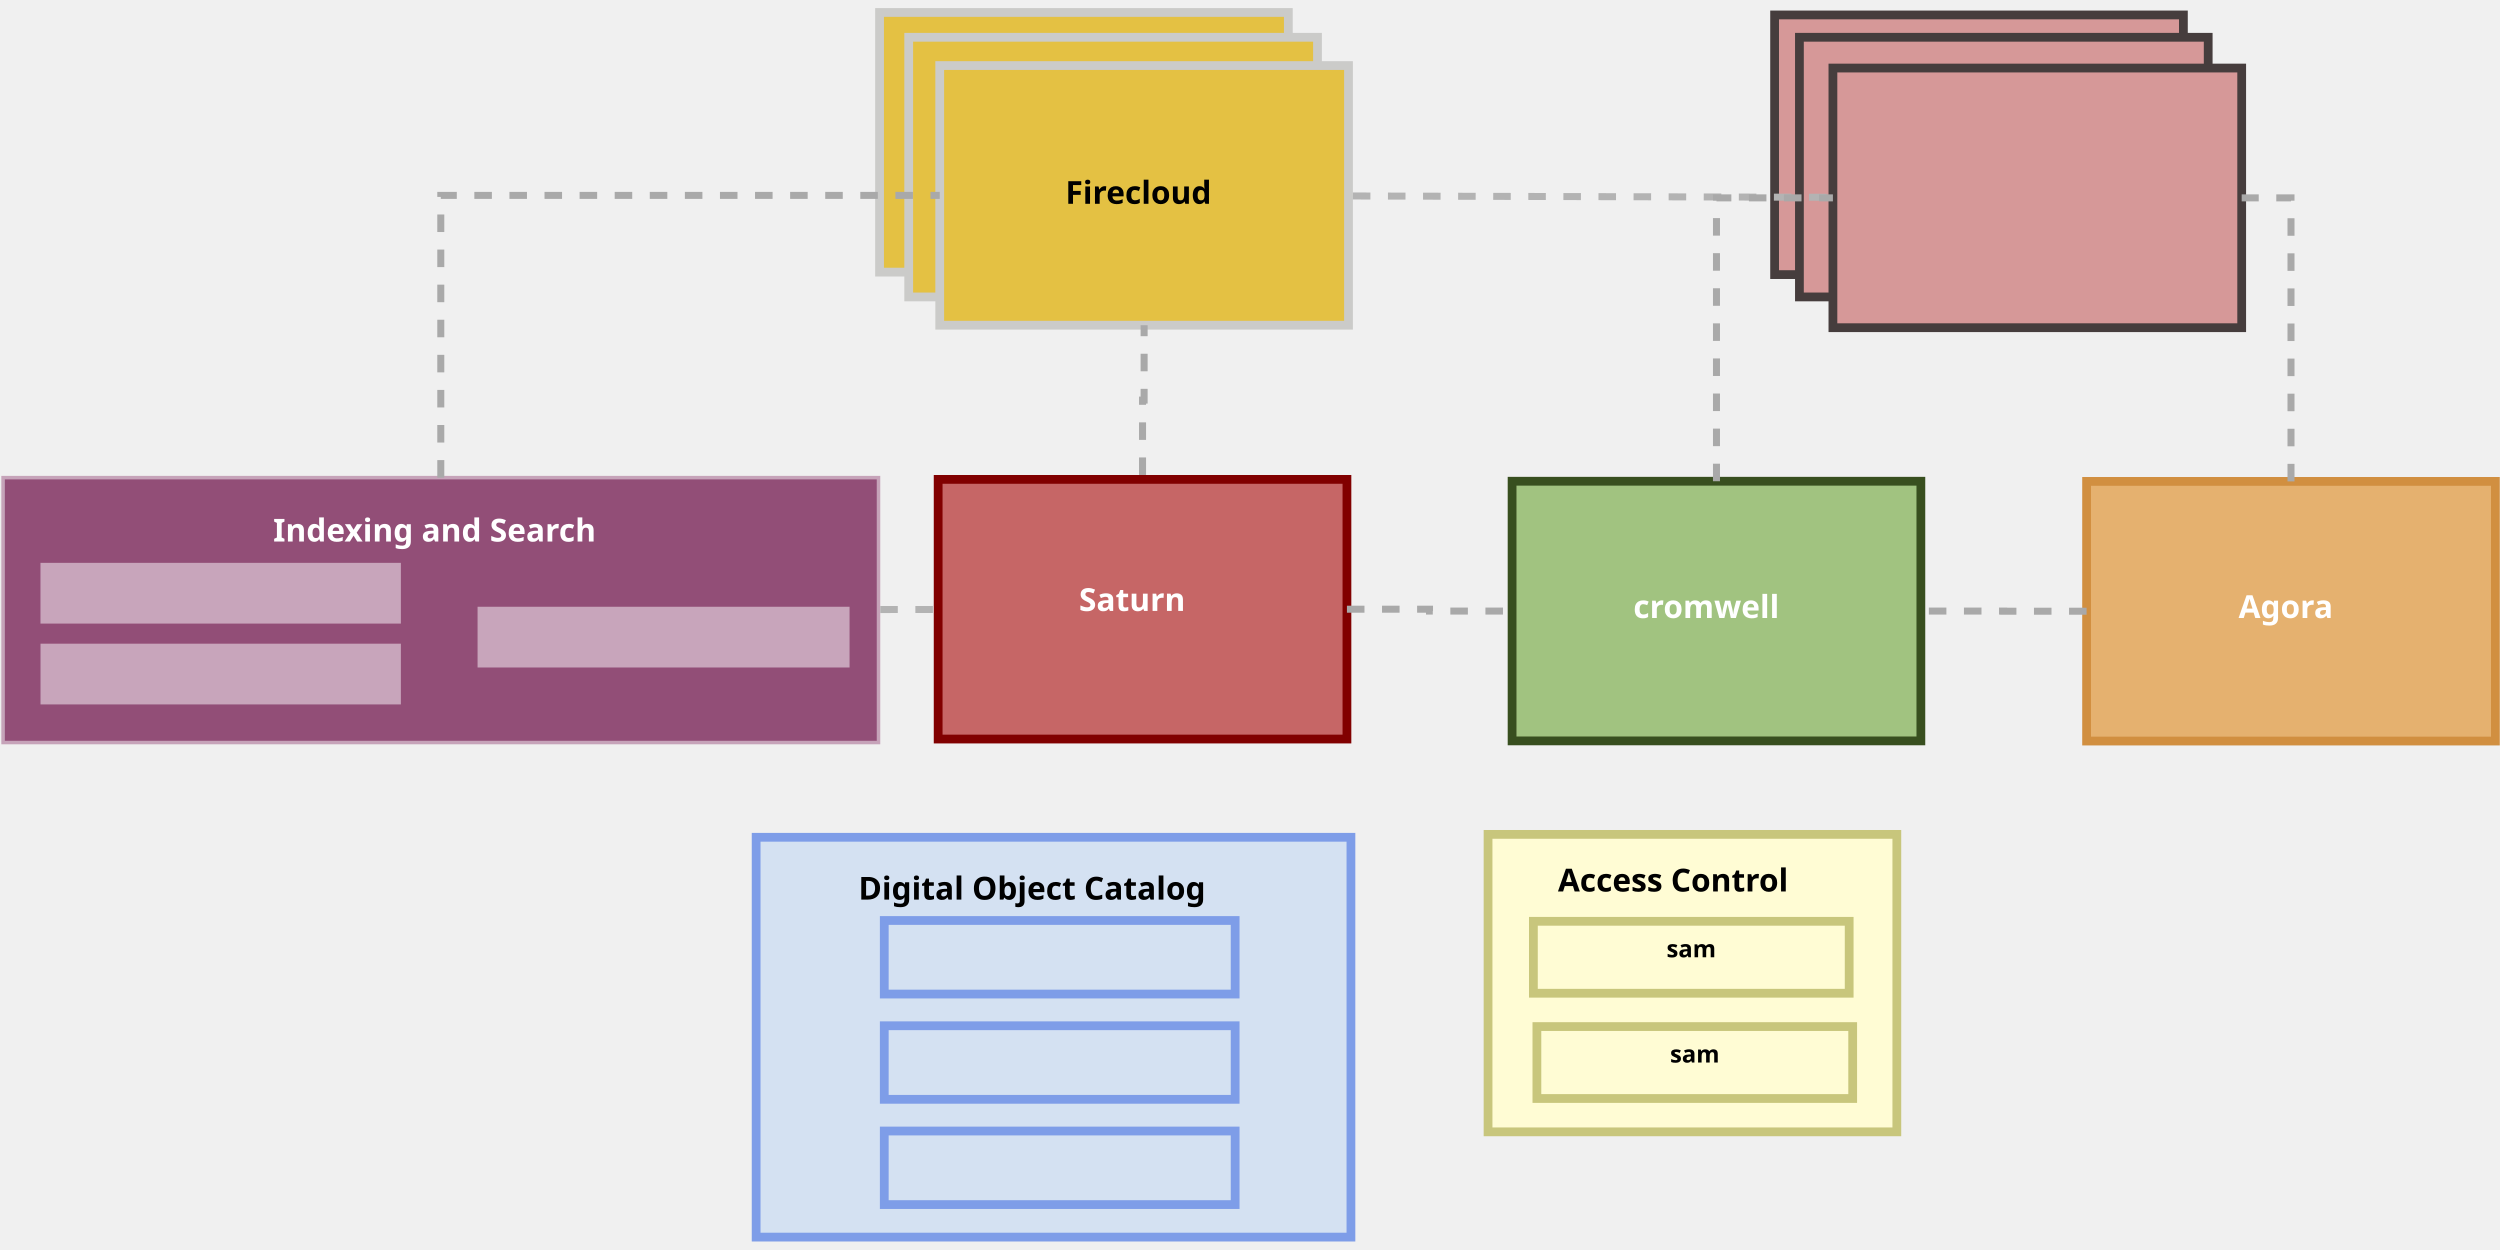
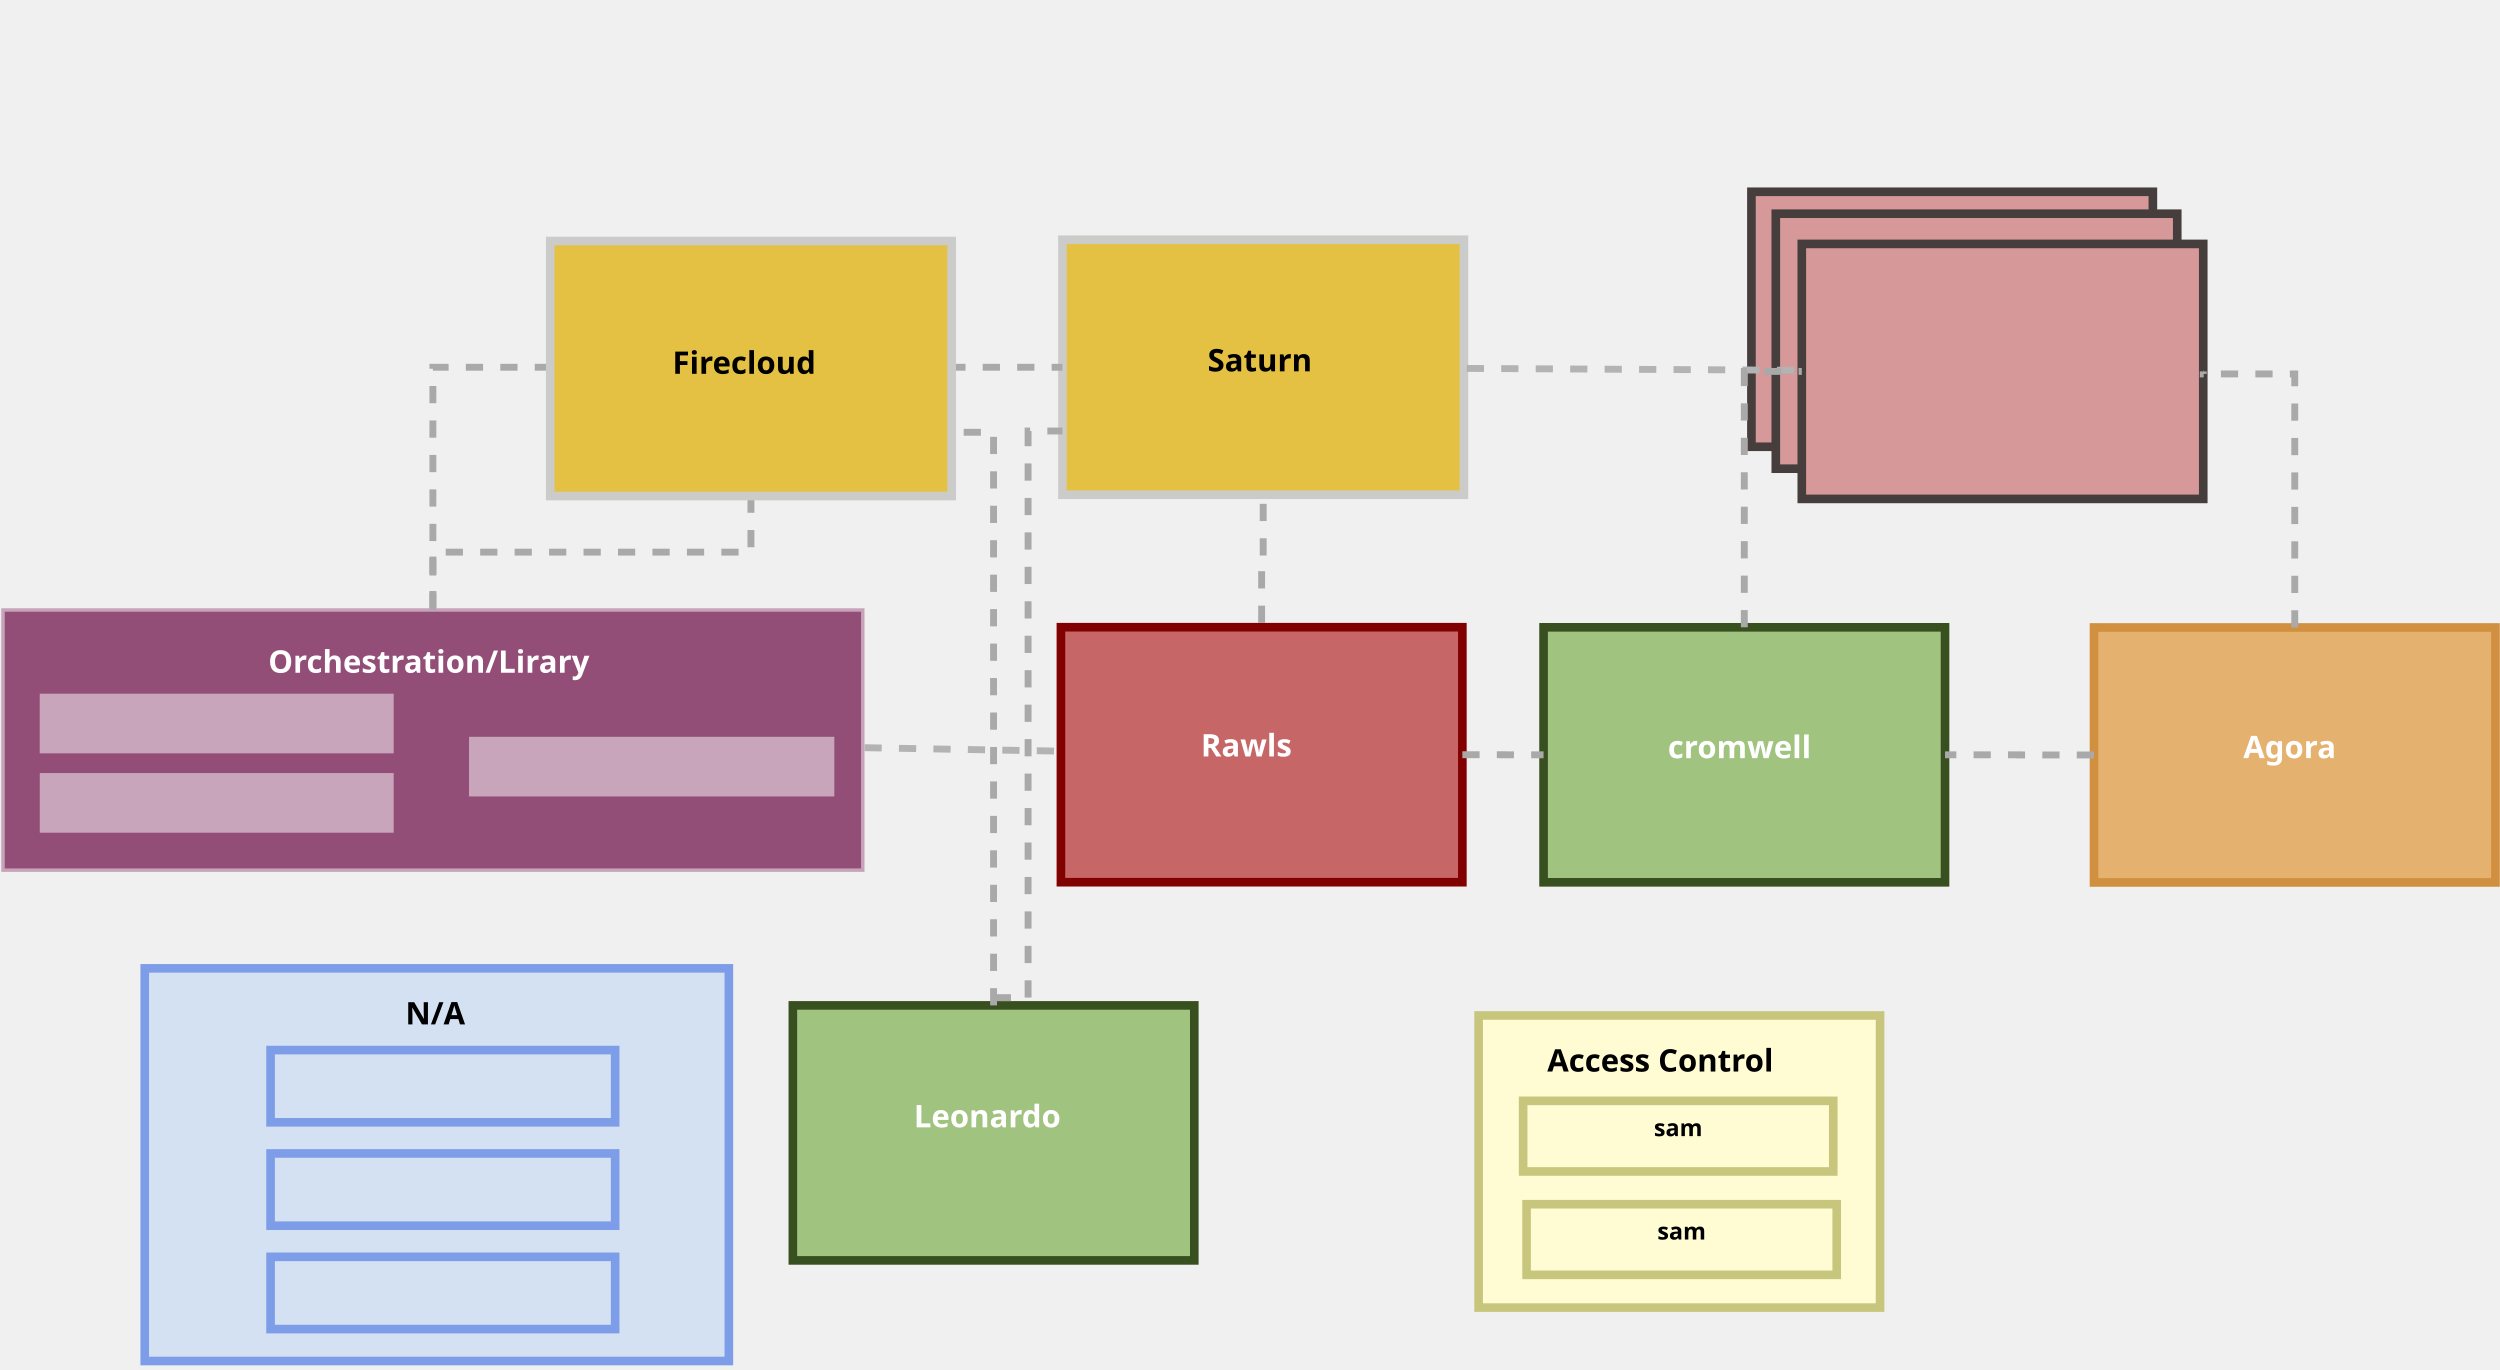
- <svg xmlns="http://www.w3.org/2000/svg" width="72cm" height="36cm" viewBox="289 307 1425 704">
-   <defs />
-   <g id="Background">
-     <g>
-       <rect style="fill: #924e77; fill-opacity: 1; stroke-opacity: 1; stroke-width: 2; stroke: #c6a3b9" x="290.754" y="575" width="498.996" height="151" rx="0" ry="0" />
-       <text font-size="12.8" style="fill: #000000; fill-opacity: 1; stroke: none;text-anchor:middle;font-family:sans-serif;font-style:normal;font-weight:700" x="540.252" y="654.4">
-         <tspan x="540.252" y="654.4" />
-       </text>
-     </g>
-     <text font-size="18.062" style="fill: #ffffff; fill-opacity: 1; stroke: none;text-anchor:start;font-family:sans-serif;font-style:normal;font-weight:700" x="444.686" y="611.414">
-       <tspan x="444.686" y="611.414">Indexing and Search</tspan>
-     </text>
-     <rect style="fill: #c8a5bb; fill-opacity: 1; stroke-opacity: 1; stroke-width: 5; stroke: #924e77" x="309.564" y="621.076" width="210.436" height="39.621" rx="0" ry="0" />
-     <text font-size="13.346" style="fill: #000000; fill-opacity: 1; stroke: none;text-anchor:middle;font-family:sans-serif;font-style:normal;font-weight:700" x="414.782" y="643.886">
-       <tspan x="414.782" y="643.886" />
-     </text>
-     <rect style="fill: #c8a5bb; fill-opacity: 1; stroke-opacity: 1; stroke-width: 5; stroke: #924e77" x="309.59" y="667.148" width="210.41" height="39.621" rx="0" ry="0" />
-     <text font-size="13.547" style="fill: #000000; fill-opacity: 1; stroke: none;text-anchor:middle;font-family:sans-serif;font-style:normal;font-weight:700" x="415.88" y="692.958">
-       <tspan x="415.88" y="692.958" />
-     </text>
-     <rect style="fill: #c8a5bb; fill-opacity: 1; stroke-opacity: 1; stroke-width: 5; stroke: #924e77" x="558.714" y="646.1" width="217.036" height="39.621" rx="0" ry="0" />
-     <text font-size="13.547" style="fill: #000000; fill-opacity: 1; stroke: none;text-anchor:start;font-family:sans-serif;font-style:normal;font-weight:700" x="664" y="671">
-       <tspan x="664" y="671" />
-     </text>
-     <g>
-       <rect style="fill: #c66666; fill-opacity: 1; stroke-opacity: 1; stroke-width: 5; stroke: #810000" x="823.75" y="576" width="233.002" height="148" rx="0" ry="0" />
-       <text font-size="12.8" style="fill: #000000; fill-opacity: 1; stroke: none;text-anchor:middle;font-family:sans-serif;font-style:normal;font-weight:700" x="940.251" y="653.9">
-         <tspan x="940.251" y="653.9" />
-       </text>
-     </g>
-     <text font-size="18.062" style="fill: #ffffff; fill-opacity: 1; stroke: none;text-anchor:start;font-family:sans-serif;font-style:normal;font-weight:700" x="904" y="651">
-       <tspan x="904" y="651">Saturn</tspan>
-     </text>
-     <g>
-       <rect style="fill: #a1c380; fill-opacity: 1; stroke-opacity: 1; stroke-width: 5; stroke: #384f1f" x="1150.89" y="577.058" width="233.002" height="148" rx="0" ry="0" />
-       <text font-size="12.8" style="fill: #000000; fill-opacity: 1; stroke: none;text-anchor:middle;font-family:sans-serif;font-style:normal;font-weight:700" x="1267.39" y="654.958">
-         <tspan x="1267.39" y="654.958" />
-       </text>
-     </g>
-     <text font-size="18.062" style="fill: #ffffff; fill-opacity: 1; stroke: none;text-anchor:start;font-family:sans-serif;font-style:normal;font-weight:700" x="1220" y="655">
-       <tspan x="1220" y="655">cromwell</tspan>
-     </text>
-     <g>
-       <rect style="fill: #e5b16f; fill-opacity: 1; stroke-opacity: 1; stroke-width: 5; stroke: #d18f40" x="1478.36" y="577.144" width="233.002" height="148" rx="0" ry="0" />
-       <text font-size="12.8" style="fill: #000000; fill-opacity: 1; stroke: none;text-anchor:middle;font-family:sans-serif;font-style:normal;font-weight:700" x="1594.87" y="655.044">
-         <tspan x="1594.87" y="655.044" />
-       </text>
-     </g>
-     <text font-size="18.062" style="fill: #ffffff; fill-opacity: 1; stroke: none;text-anchor:start;font-family:sans-serif;font-style:normal;font-weight:700" x="1565" y="655">
-       <tspan x="1565" y="655">Agora</tspan>
-     </text>
-     <g>
-       <rect style="fill: #e4c143; fill-opacity: 1; stroke-opacity: 1; stroke-width: 5; stroke: #cbcbc9" x="790.35" y="309.858" width="233.002" height="148" rx="0" ry="0" />
-       <text font-size="12.8" style="fill: #000000; fill-opacity: 1; stroke: none;text-anchor:middle;font-family:sans-serif;font-style:normal;font-weight:700" x="906.851" y="387.758">
-         <tspan x="906.851" y="387.758" />
-       </text>
-     </g>
-     <g>
-       <rect style="fill: #e4c143; fill-opacity: 1; stroke-opacity: 1; stroke-width: 5; stroke: #cbcbc9" x="806.966" y="324" width="233.002" height="148" rx="0" ry="0" />
-       <text font-size="12.8" style="fill: #000000; fill-opacity: 1; stroke: none;text-anchor:middle;font-family:sans-serif;font-style:normal;font-weight:700" x="923.467" y="401.9">
-         <tspan x="923.467" y="401.9" />
-       </text>
-     </g>
-     <g>
-       <rect style="fill: #e4c143; fill-opacity: 1; stroke-opacity: 1; stroke-width: 5; stroke: #cbcbc9" x="824.644" y="340.122" width="233.002" height="148" rx="0" ry="0" />
-       <text font-size="12.8" style="fill: #000000; fill-opacity: 1; stroke: none;text-anchor:middle;font-family:sans-serif;font-style:normal;font-weight:700" x="941.145" y="418.022">
-         <tspan x="941.145" y="418.022" />
-       </text>
-     </g>
-     <text font-size="18.062" style="fill: #000000; fill-opacity: 1; stroke: none;text-anchor:start;font-family:sans-serif;font-style:normal;font-weight:700" x="896.3" y="418.91">
-       <tspan x="896.3" y="418.91">Firecloud</tspan>
-     </text>
-     <g>
-       <rect style="fill: #d69898; fill-opacity: 1; stroke-opacity: 1; stroke-width: 5; stroke: #463d3d" x="1300.53" y="311.272" width="233.002" height="148" rx="0" ry="0" />
-       <text font-size="12.8" style="fill: #000000; fill-opacity: 1; stroke: none;text-anchor:middle;font-family:sans-serif;font-style:normal;font-weight:700" x="1417.03" y="389.172">
-         <tspan x="1417.03" y="389.172" />
-       </text>
-     </g>
-     <g>
-       <rect style="fill: #d69898; fill-opacity: 1; stroke-opacity: 1; stroke-width: 5; stroke: #463d3d" x="1314.67" y="324" width="233.002" height="148" rx="0" ry="0" />
-       <text font-size="12.8" style="fill: #000000; fill-opacity: 1; stroke: none;text-anchor:middle;font-family:sans-serif;font-style:normal;font-weight:700" x="1431.17" y="401.9">
-         <tspan x="1431.17" y="401.9" />
-       </text>
-     </g>
-     <g>
-       <rect style="fill: #d69898; fill-opacity: 1; stroke-opacity: 1; stroke-width: 5; stroke: #463d3d" x="1333.76" y="341.536" width="233.002" height="148" rx="0" ry="0" />
-       <text font-size="12.8" style="fill: #000000; fill-opacity: 1; stroke: none;text-anchor:middle;font-family:sans-serif;font-style:normal;font-weight:700" x="1450.26" y="419.436">
-         <tspan x="1450.26" y="419.436" />
-       </text>
-     </g>
-     <text font-size="18.062" style="fill: #000000; fill-opacity: 1; stroke: none;text-anchor:start;font-family:sans-serif;font-style:normal;font-weight:700" x="1444" y="420">
-       <tspan x="1444" y="420" />
-     </text>
-     <line style="fill: none; stroke-opacity: 1; stroke-width: 4; stroke-dasharray: 10; stroke: #b3b3b3" x1="790.752" y1="650.187" x2="821.245" y2="650.149" />
-     <line style="fill: none; stroke-opacity: 1; stroke-width: 4; stroke-dasharray: 10; stroke: #b3b3b3" x1="1060.13" y1="414.452" x2="1331.28" y2="415.206" />
-     <polyline style="fill: none; stroke-opacity: 1; stroke-width: 4; stroke-dasharray: 10; stroke: #a9a9a9" points="540.252,575 540.252,414.122 824.644,414.122 " />
-     <polyline style="fill: none; stroke-opacity: 1; stroke-width: 4; stroke-dasharray: 10; stroke: #a9a9a9" points="940.251,573.491 940.251,530.806 941.145,530.806 941.145,488.122 " />
-     <polyline style="fill: none; stroke-opacity: 1; stroke-width: 4; stroke-dasharray: 10; stroke: #a9a9a9" points="1056.75,650 1103.82,650 1103.82,651.058 1150.89,651.058 " />
-     <polyline style="fill: none; stroke-opacity: 1; stroke-width: 4; stroke-dasharray: 10; stroke: #a9a9a9" points="1478.36,651.144 1431.13,651.144 1431.13,651.058 1383.89,651.058 " />
-     <polyline style="fill: none; stroke-opacity: 1; stroke-width: 4; stroke-dasharray: 10; stroke: #a9a9a9" points="1267.39,577.058 1267.39,415.536 1333.76,415.536 " />
-     <polyline style="fill: none; stroke-opacity: 1; stroke-width: 4; stroke-dasharray: 10; stroke: #a9a9a9" points="1594.87,577.144 1594.87,415.536 1566.76,415.536 " />
-     <g>
-       <rect style="fill: #d4e1f2; fill-opacity: 1; stroke-opacity: 1; stroke-width: 5; stroke: #7e9de8" x="720" y="780" width="339.033" height="227.896" rx="0" ry="0" />
-       <text font-size="12.8" style="fill: #000000; fill-opacity: 1; stroke: none;text-anchor:middle;font-family:sans-serif;font-style:normal;font-weight:700" x="889.516" y="897.848">
-         <tspan x="889.516" y="897.848" />
-       </text>
-     </g>
-     <text font-size="18.062" style="fill: #000000; fill-opacity: 1; stroke: none;text-anchor:start;font-family:sans-serif;font-style:normal;font-weight:700" x="778.312" y="815.514">
-       <tspan x="778.312" y="815.514">Digital Object Catalog</tspan>
-     </text>
-     <g>
-       <rect style="fill: #fffcd4; fill-opacity: 1; stroke-opacity: 1; stroke-width: 5; stroke: #c8c67c" x="1137.19" y="778.348" width="233.002" height="169.548" rx="0" ry="0" />
-       <text font-size="12.8" style="fill: #000000; fill-opacity: 1; stroke: none;text-anchor:middle;font-family:sans-serif;font-style:normal;font-weight:700" x="1253.69" y="867.022">
-         <tspan x="1253.69" y="867.022" />
-       </text>
-     </g>
-     <text font-size="18.062" style="fill: #000000; fill-opacity: 1; stroke: none;text-anchor:start;font-family:sans-serif;font-style:normal;font-weight:700" x="1177.03" y="810.896">
-       <tspan x="1177.03" y="810.896">Access Control</tspan>
-     </text>
-     <g>
-       <rect style="fill: #d4e1f2; fill-opacity: 1; stroke-opacity: 1; stroke-width: 5; stroke: #7e9de8" x="793.034" y="827.429" width="200" height="41.933" rx="0" ry="0" />
-       <text font-size="13.547" style="fill: #000000; fill-opacity: 1; stroke: none;text-anchor:middle;font-family:sans-serif;font-style:normal;font-weight:700" x="893.034" y="852.529">
-         <tspan x="893.034" y="852.529" />
-       </text>
-     </g>
-     <g>
-       <rect style="fill: #d4e1f2; fill-opacity: 1; stroke-opacity: 1; stroke-width: 5; stroke: #7e9de8" x="793.034" y="887.429" width="200" height="41.933" rx="0" ry="0" />
-       <text font-size="13.547" style="fill: #000000; fill-opacity: 1; stroke: none;text-anchor:middle;font-family:sans-serif;font-style:normal;font-weight:700" x="893.034" y="912.529">
-         <tspan x="893.034" y="912.529" />
-       </text>
-     </g>
-     <g>
-       <rect style="fill: #fffcd4; fill-opacity: 1; stroke-opacity: 1; stroke-width: 5; stroke: #c8c67c" x="1163.03" y="827.896" width="180" height="41" rx="0" ry="0" />
-       <text font-size="12.8" style="fill: #000000; fill-opacity: 1; stroke: none;text-anchor:middle;font-family:sans-serif;font-style:normal;font-weight:700" x="1253.03" y="852.296">
-         <tspan x="1253.03" y="852.296" />
-       </text>
-     </g>
-     <g>
-       <rect style="fill: #fffcd4; fill-opacity: 1; stroke-opacity: 1; stroke-width: 5; stroke: #c8c67c" x="1165.03" y="887.896" width="180" height="41" rx="0" ry="0" />
-       <text font-size="12.8" style="fill: #000000; fill-opacity: 1; stroke: none;text-anchor:middle;font-family:sans-serif;font-style:normal;font-weight:700" x="1255.03" y="912.296">
-         <tspan x="1255.03" y="912.296" />
-       </text>
-     </g>
-     <g>
-       <rect style="fill: #d4e1f2; fill-opacity: 1; stroke-opacity: 1; stroke-width: 5; stroke: #7e9de8" x="793.034" y="947.429" width="200" height="41.933" rx="0" ry="0" />
-       <text font-size="13.547" style="fill: #000000; fill-opacity: 1; stroke: none;text-anchor:middle;font-family:sans-serif;font-style:normal;font-weight:700" x="893.034" y="972.529">
-         <tspan x="893.034" y="972.529" />
-       </text>
-     </g>
-     <text font-size="13.547" style="fill: #000000; fill-opacity: 1; stroke: none;text-anchor:middle;font-family:sans-serif;font-style:normal;font-weight:700" x="1253.03" y="848.396">
-       <tspan x="1253.03" y="848.396">sam</tspan>
-     </text>
-     <text font-size="13.547" style="fill: #000000; fill-opacity: 1; stroke: none;text-anchor:middle;font-family:sans-serif;font-style:normal;font-weight:700" x="1255.03" y="908.396">
-       <tspan x="1255.03" y="908.396">sam</tspan>
-     </text>
-   </g>
+ <svg xmlns="http://www.w3.org/2000/svg" width="73cm" height="40cm" viewBox="289 224 1451 789">
+   <g>
+     <rect style="fill: #924e77" x="290.754" y="575" width="498.996" height="151" />
+     <rect style="fill: none; fill-opacity:0; stroke-width: 2; stroke: #c6a3b9" x="290.754" y="575" width="498.996" height="151" />
+     <text font-size="12.8" style="fill: #000000;text-anchor:middle;font-family:sans-serif;font-style:normal;font-weight:700" x="540.252" y="654.4">
+       <tspan x="540.252" y="654.4" />
+     </text>
+   </g>
+   <text font-size="18.062" style="fill: #ffffff;text-anchor:start;font-family:sans-serif;font-style:normal;font-weight:700" x="444.686" y="611.414">
+     <tspan x="444.686" y="611.414">Orchestration/Lirary</tspan>
+     <tspan x="444.686" y="633.992" />
+   </text>
+   <g>
+     <rect style="fill: #c8a5bb" x="309.564" y="621.076" width="210.436" height="39.621" />
+     <rect style="fill: none; fill-opacity:0; stroke-width: 5; stroke: #924e77" x="309.564" y="621.076" width="210.436" height="39.621" />
+   </g>
+   <text font-size="13.346" style="fill: #000000;text-anchor:middle;font-family:sans-serif;font-style:normal;font-weight:700" x="414.782" y="643.886">
+     <tspan x="414.782" y="643.886" />
+   </text>
+   <g>
+     <rect style="fill: #c8a5bb" x="309.59" y="667.148" width="210.41" height="39.621" />
+     <rect style="fill: none; fill-opacity:0; stroke-width: 5; stroke: #924e77" x="309.59" y="667.148" width="210.41" height="39.621" />
+   </g>
+   <text font-size="13.547" style="fill: #000000;text-anchor:middle;font-family:sans-serif;font-style:normal;font-weight:700" x="415.88" y="692.958">
+     <tspan x="415.88" y="692.958" />
+   </text>
+   <g>
+     <rect style="fill: #c8a5bb" x="558.714" y="646.1" width="217.036" height="39.621" />
+     <rect style="fill: none; fill-opacity:0; stroke-width: 5; stroke: #924e77" x="558.714" y="646.1" width="217.036" height="39.621" />
+   </g>
+   <text font-size="13.547" style="fill: #000000;text-anchor:start;font-family:sans-serif;font-style:normal;font-weight:700" x="664" y="671">
+     <tspan x="664" y="671" />
+   </text>
+   <g>
+     <rect style="fill: #c66666" x="904.75" y="585" width="233.002" height="148" />
+     <rect style="fill: none; fill-opacity:0; stroke-width: 5; stroke: #810000" x="904.75" y="585" width="233.002" height="148" />
+     <text font-size="12.8" style="fill: #000000;text-anchor:middle;font-family:sans-serif;font-style:normal;font-weight:700" x="1021.25" y="662.9">
+       <tspan x="1021.25" y="662.9" />
+     </text>
+   </g>
+   <text font-size="18.062" style="fill: #ffffff;text-anchor:start;font-family:sans-serif;font-style:normal;font-weight:700" x="986" y="660">
+     <tspan x="986" y="660">Rawls</tspan>
+   </text>
+   <g>
+     <rect style="fill: #a1c380" x="1184.89" y="585.058" width="233.002" height="148" />
+     <rect style="fill: none; fill-opacity:0; stroke-width: 5; stroke: #384f1f" x="1184.89" y="585.058" width="233.002" height="148" />
+     <text font-size="12.8" style="fill: #000000;text-anchor:middle;font-family:sans-serif;font-style:normal;font-weight:700" x="1301.39" y="662.958">
+       <tspan x="1301.39" y="662.958" />
+     </text>
+   </g>
+   <text font-size="18.062" style="fill: #ffffff;text-anchor:start;font-family:sans-serif;font-style:normal;font-weight:700" x="1257" y="661">
+     <tspan x="1257" y="661">cromwell</tspan>
+   </text>
+   <g>
+     <rect style="fill: #e5b16f" x="1504.36" y="585.144" width="233.002" height="148" />
+     <rect style="fill: none; fill-opacity:0; stroke-width: 5; stroke: #d18f40" x="1504.36" y="585.144" width="233.002" height="148" />
+     <text font-size="12.8" style="fill: #000000;text-anchor:middle;font-family:sans-serif;font-style:normal;font-weight:700" x="1620.87" y="663.044">
+       <tspan x="1620.87" y="663.044" />
+     </text>
+   </g>
+   <text font-size="18.062" style="fill: #ffffff;text-anchor:start;font-family:sans-serif;font-style:normal;font-weight:700" x="1591" y="661">
+     <tspan x="1591" y="661">Agora</tspan>
+   </text>
+   <g>
+     <rect style="fill: #e4c143" x="905.644" y="360.122" width="233.002" height="148" />
+     <rect style="fill: none; fill-opacity:0; stroke-width: 5; stroke: #cbcbc9" x="905.644" y="360.122" width="233.002" height="148" />
+     <text font-size="12.8" style="fill: #000000;text-anchor:middle;font-family:sans-serif;font-style:normal;font-weight:700" x="1022.15" y="438.022">
+       <tspan x="1022.15" y="438.022" />
+     </text>
+   </g>
+   <g>
+     <rect style="fill: #d69898" x="1305.53" y="332.272" width="233.002" height="148" />
+     <rect style="fill: none; fill-opacity:0; stroke-width: 5; stroke: #463d3d" x="1305.53" y="332.272" width="233.002" height="148" />
+     <text font-size="12.8" style="fill: #000000;text-anchor:middle;font-family:sans-serif;font-style:normal;font-weight:700" x="1422.03" y="410.172">
+       <tspan x="1422.03" y="410.172" />
+     </text>
+   </g>
+   <g>
+     <rect style="fill: #d69898" x="1319.67" y="345" width="233.002" height="148" />
+     <rect style="fill: none; fill-opacity:0; stroke-width: 5; stroke: #463d3d" x="1319.67" y="345" width="233.002" height="148" />
+     <text font-size="12.8" style="fill: #000000;text-anchor:middle;font-family:sans-serif;font-style:normal;font-weight:700" x="1436.17" y="422.9">
+       <tspan x="1436.17" y="422.9" />
+     </text>
+   </g>
+   <g>
+     <rect style="fill: #d69898" x="1334.76" y="362.536" width="233.002" height="148" />
+     <rect style="fill: none; fill-opacity:0; stroke-width: 5; stroke: #463d3d" x="1334.76" y="362.536" width="233.002" height="148" />
+     <text font-size="12.8" style="fill: #000000;text-anchor:middle;font-family:sans-serif;font-style:normal;font-weight:700" x="1451.26" y="440.436">
+       <tspan x="1451.26" y="440.436" />
+     </text>
+   </g>
+   <text font-size="18.062" style="fill: #000000;text-anchor:start;font-family:sans-serif;font-style:normal;font-weight:700" x="1444" y="420">
+     <tspan x="1444" y="420" />
+   </text>
+   <line style="fill: none; fill-opacity:0; stroke-width: 4; stroke-dasharray: 10; stroke: #b3b3b3" x1="790.748" y1="654.927" x2="902.264" y2="656.897" />
+   <line style="fill: none; fill-opacity:0; stroke-width: 4; stroke-dasharray: 10; stroke: #b3b3b3" x1="1140.32" y1="434.787" x2="1333.09" y2="435.871" />
+   <polyline style="fill: none; fill-opacity:0; stroke-width: 4; stroke-dasharray: 10; stroke: #a9a9a9" points="540.252,575 540.252,434.122 905.644,434.122 " />
+   <polyline style="fill: none; fill-opacity:0; stroke-width: 4; stroke-dasharray: 10; stroke: #a9a9a9" points="540.252,573.991 540.252,541.424 724.851,541.424 724.851,508.858 " />
+   <polyline style="fill: none; fill-opacity:0; stroke-width: 4; stroke-dasharray: 10; stroke: #a9a9a9" points="1137.75,659 1161.32,659 1161.32,659.058 1184.89,659.058 " />
+   <polyline style="fill: none; fill-opacity:0; stroke-width: 4; stroke-dasharray: 10; stroke: #a9a9a9" points="1504.36,659.144 1461.13,659.144 1461.13,659.058 1417.89,659.058 " />
+   <polyline style="fill: none; fill-opacity:0; stroke-width: 4; stroke-dasharray: 10; stroke: #a9a9a9" points="1301.39,585.058 1301.39,436.536 1334.76,436.536 " />
+   <polyline style="fill: none; fill-opacity:0; stroke-width: 4; stroke-dasharray: 10; stroke: #a9a9a9" points="1620.87,585.144 1620.87,438 1567.76,438 1567.76,436.536 " />
+   <g>
+     <rect style="fill: #d4e1f2" x="373" y="783" width="339.033" height="227.896" />
+     <rect style="fill: none; fill-opacity:0; stroke-width: 5; stroke: #7e9de8" x="373" y="783" width="339.033" height="227.896" />
+     <text font-size="12.8" style="fill: #000000;text-anchor:middle;font-family:sans-serif;font-style:normal;font-weight:700" x="542.516" y="900.848">
+       <tspan x="542.516" y="900.848" />
+     </text>
+   </g>
+   <text font-size="18.062" style="fill: #000000;text-anchor:start;font-family:sans-serif;font-style:normal;font-weight:700" x="524.312" y="815.514">
+     <tspan x="524.312" y="815.514">N/A</tspan>
+   </text>
+   <g>
+     <rect style="fill: #fffcd4" x="1147.19" y="810.348" width="233.002" height="169.548" />
+     <rect style="fill: none; fill-opacity:0; stroke-width: 5; stroke: #c8c67c" x="1147.19" y="810.348" width="233.002" height="169.548" />
+     <text font-size="12.8" style="fill: #000000;text-anchor:middle;font-family:sans-serif;font-style:normal;font-weight:700" x="1263.69" y="899.022">
+       <tspan x="1263.69" y="899.022" />
+     </text>
+   </g>
+   <text font-size="18.062" style="fill: #000000;text-anchor:start;font-family:sans-serif;font-style:normal;font-weight:700" x="1187.03" y="842.896">
+     <tspan x="1187.03" y="842.896">Access Control</tspan>
+   </text>
+   <g>
+     <rect style="fill: #d4e1f2" x="446.034" y="830.43" width="200" height="41.933" />
+     <rect style="fill: none; fill-opacity:0; stroke-width: 5; stroke: #7e9de8" x="446.034" y="830.43" width="200" height="41.933" />
+     <text font-size="13.547" style="fill: #000000;text-anchor:middle;font-family:sans-serif;font-style:normal;font-weight:700" x="546.034" y="855.53">
+       <tspan x="546.034" y="855.53" />
+     </text>
+   </g>
+   <g>
+     <rect style="fill: #d4e1f2" x="446.034" y="890.43" width="200" height="41.933" />
+     <rect style="fill: none; fill-opacity:0; stroke-width: 5; stroke: #7e9de8" x="446.034" y="890.43" width="200" height="41.933" />
+     <text font-size="13.547" style="fill: #000000;text-anchor:middle;font-family:sans-serif;font-style:normal;font-weight:700" x="546.034" y="915.53">
+       <tspan x="546.034" y="915.53" />
+     </text>
+   </g>
+   <g>
+     <rect style="fill: #fffcd4" x="1173.03" y="859.896" width="180" height="41" />
+     <rect style="fill: none; fill-opacity:0; stroke-width: 5; stroke: #c8c67c" x="1173.03" y="859.896" width="180" height="41" />
+     <text font-size="12.8" style="fill: #000000;text-anchor:middle;font-family:sans-serif;font-style:normal;font-weight:700" x="1263.03" y="884.296">
+       <tspan x="1263.03" y="884.296" />
+     </text>
+   </g>
+   <g>
+     <rect style="fill: #fffcd4" x="1175.03" y="919.896" width="180" height="41" />
+     <rect style="fill: none; fill-opacity:0; stroke-width: 5; stroke: #c8c67c" x="1175.03" y="919.896" width="180" height="41" />
+     <text font-size="12.8" style="fill: #000000;text-anchor:middle;font-family:sans-serif;font-style:normal;font-weight:700" x="1265.03" y="944.296">
+       <tspan x="1265.03" y="944.296" />
+     </text>
+   </g>
+   <g>
+     <rect style="fill: #d4e1f2" x="446.034" y="950.43" width="200" height="41.933" />
+     <rect style="fill: none; fill-opacity:0; stroke-width: 5; stroke: #7e9de8" x="446.034" y="950.43" width="200" height="41.933" />
+     <text font-size="13.547" style="fill: #000000;text-anchor:middle;font-family:sans-serif;font-style:normal;font-weight:700" x="546.034" y="975.53">
+       <tspan x="546.034" y="975.53" />
+     </text>
+   </g>
+   <text font-size="13.547" style="fill: #000000;text-anchor:middle;font-family:sans-serif;font-style:normal;font-weight:700" x="1263.03" y="880.396">
+     <tspan x="1263.03" y="880.396">sam</tspan>
+   </text>
+   <text font-size="13.547" style="fill: #000000;text-anchor:middle;font-family:sans-serif;font-style:normal;font-weight:700" x="1265.03" y="940.396">
+     <tspan x="1265.03" y="940.396">sam</tspan>
+   </text>
+   <text font-size="12.8" style="fill: #000000;text-anchor:start;font-family:sans-serif;font-style:normal;font-weight:normal" x="882.08" y="412.25">
+     <tspan x="882.08" y="412.25" />
+   </text>
+   <polyline style="fill: none; fill-opacity:0; stroke-width: 4; stroke-dasharray: 10; stroke: #a9a9a9" points="1021.25,582.491 1021.25,545.306 1022.15,545.306 1022.15,508.122 " />
+   <text font-size="12.8" style="fill: #000000;text-anchor:start;font-family:sans-serif;font-style:normal;font-weight:normal" x="1026.08" y="660.25">
+     <tspan x="1026.08" y="660.25" />
+   </text>
+   <text font-size="12.8" style="fill: #000000;text-anchor:start;font-family:sans-serif;font-style:normal;font-weight:normal" x="1003.08" y="651.25">
+     <tspan x="1003.08" y="651.25" />
+   </text>
+   <text font-size="12.8" style="fill: #000000;text-anchor:start;font-family:sans-serif;font-style:normal;font-weight:normal" x="565.08" y="609.25">
+     <tspan x="565.08" y="609.25" />
+   </text>
+   <g>
+     <rect style="fill: #e4c143" x="608.35" y="360.858" width="233.002" height="148" />
+     <rect style="fill: none; fill-opacity:0; stroke-width: 5; stroke: #cbcbc9" x="608.35" y="360.858" width="233.002" height="148" />
+     <text font-size="12.8" style="fill: #000000;text-anchor:middle;font-family:sans-serif;font-style:normal;font-weight:700" x="724.851" y="438.758">
+       <tspan x="724.851" y="438.758" />
+     </text>
+   </g>
+   <text font-size="12.8" style="fill: #000000;text-anchor:start;font-family:sans-serif;font-style:normal;font-weight:normal" x="542.516" y="896.948">
+     <tspan x="542.516" y="896.948" />
+   </text>
+   <text font-size="12.8" style="fill: #000000;text-anchor:start;font-family:sans-serif;font-style:normal;font-weight:normal" x="1022.15" y="434.122">
+     <tspan x="1022.15" y="434.122" />
+   </text>
+   <text font-size="18.062" style="fill: #000000;text-anchor:start;font-family:sans-serif;font-style:normal;font-weight:700" x="989.88" y="436.5">
+     <tspan x="989.88" y="436.5">Saturn</tspan>
+   </text>
+   <text font-size="12.8" style="fill: #000000;text-anchor:start;font-family:sans-serif;font-style:normal;font-weight:normal" x="1022.15" y="434.122">
+     <tspan x="1022.15" y="434.122" />
+   </text>
+   <text font-size="18.062" style="fill: #000000;text-anchor:start;font-family:sans-serif;font-style:normal;font-weight:700" x="679.3" y="437.91">
+     <tspan x="679.3" y="437.91">Firecloud</tspan>
+   </text>
+   <text font-size="12.8" style="fill: #000000;text-anchor:start;font-family:sans-serif;font-style:normal;font-weight:normal" x="468.08" y="239.25">
+     <tspan x="468.08" y="239.25" />
+   </text>
+   <text font-size="12.8" style="fill: #000000;text-anchor:start;font-family:sans-serif;font-style:normal;font-weight:normal" x="504.08" y="237.25">
+     <tspan x="504.08" y="237.25" />
+   </text>
+   <text font-size="12.8" style="fill: #000000;text-anchor:start;font-family:sans-serif;font-style:normal;font-weight:normal" x="474.08" y="246.25">
+     <tspan x="474.08" y="246.25" />
+   </text>
+   <text font-size="12.8" style="fill: #000000;text-anchor:start;font-family:sans-serif;font-style:normal;font-weight:normal" x="627.08" y="814.5">
+     <tspan x="627.08" y="814.5" />
+   </text>
+   <text font-size="12.8" style="fill: #000000;text-anchor:start;font-family:sans-serif;font-style:normal;font-weight:normal" x="479.08" y="814.5">
+     <tspan x="479.08" y="814.5" />
+   </text>
+   <g>
+     <rect style="fill: #a1c380" x="749.168" y="804.5" width="233.002" height="148" />
+     <rect style="fill: none; fill-opacity:0; stroke-width: 5; stroke: #384f1f" x="749.168" y="804.5" width="233.002" height="148" />
+     <text font-size="12.8" style="fill: #000000;text-anchor:middle;font-family:sans-serif;font-style:normal;font-weight:700" x="865.669" y="882.4">
+       <tspan x="865.669" y="882.4" />
+     </text>
+   </g>
+   <text font-size="18.062" style="fill: #ffffff;text-anchor:start;font-family:sans-serif;font-style:normal;font-weight:700" x="819.4" y="875.25">
+     <tspan x="819.4" y="875.25">Leonardo</tspan>
+   </text>
+   <polyline style="fill: none; fill-opacity:0; stroke-width: 4; stroke-dasharray: 10; stroke: #a9a9a9" points="865.669,804.5 865.669,471.858 841.352,471.858 " />
+   <polyline style="fill: none; fill-opacity:0; stroke-width: 4; stroke-dasharray: 10; stroke: #a9a9a9" points="865.754,800 885.699,800 885.699,471.122 905.644,471.122 " />
</svg>
